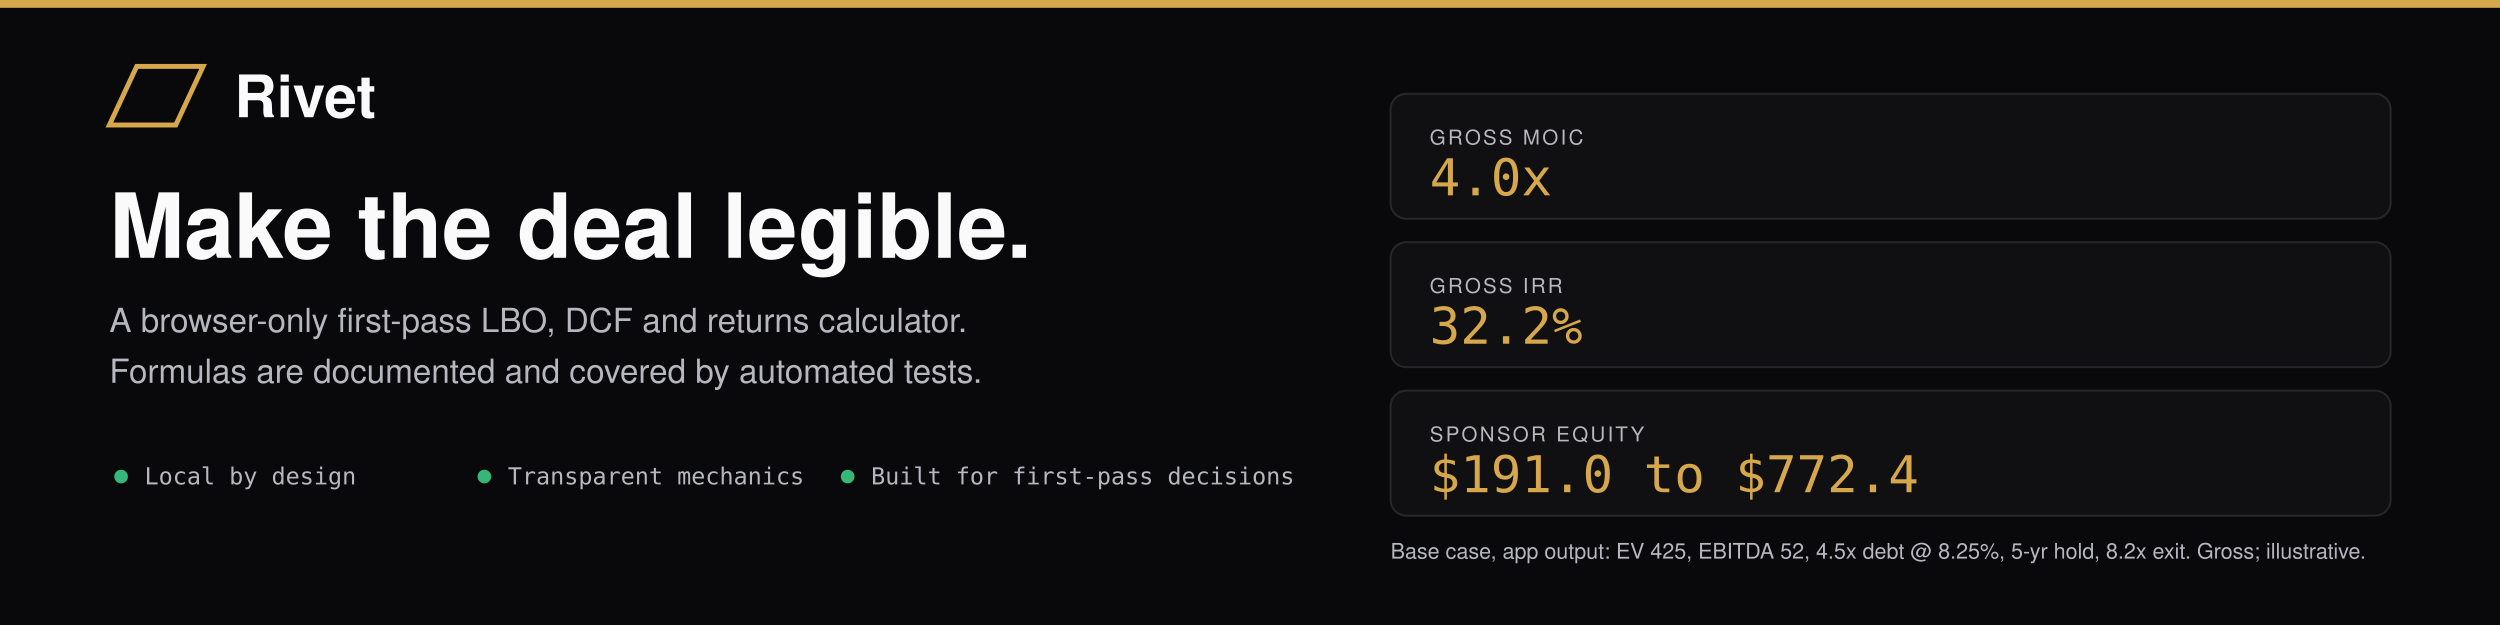
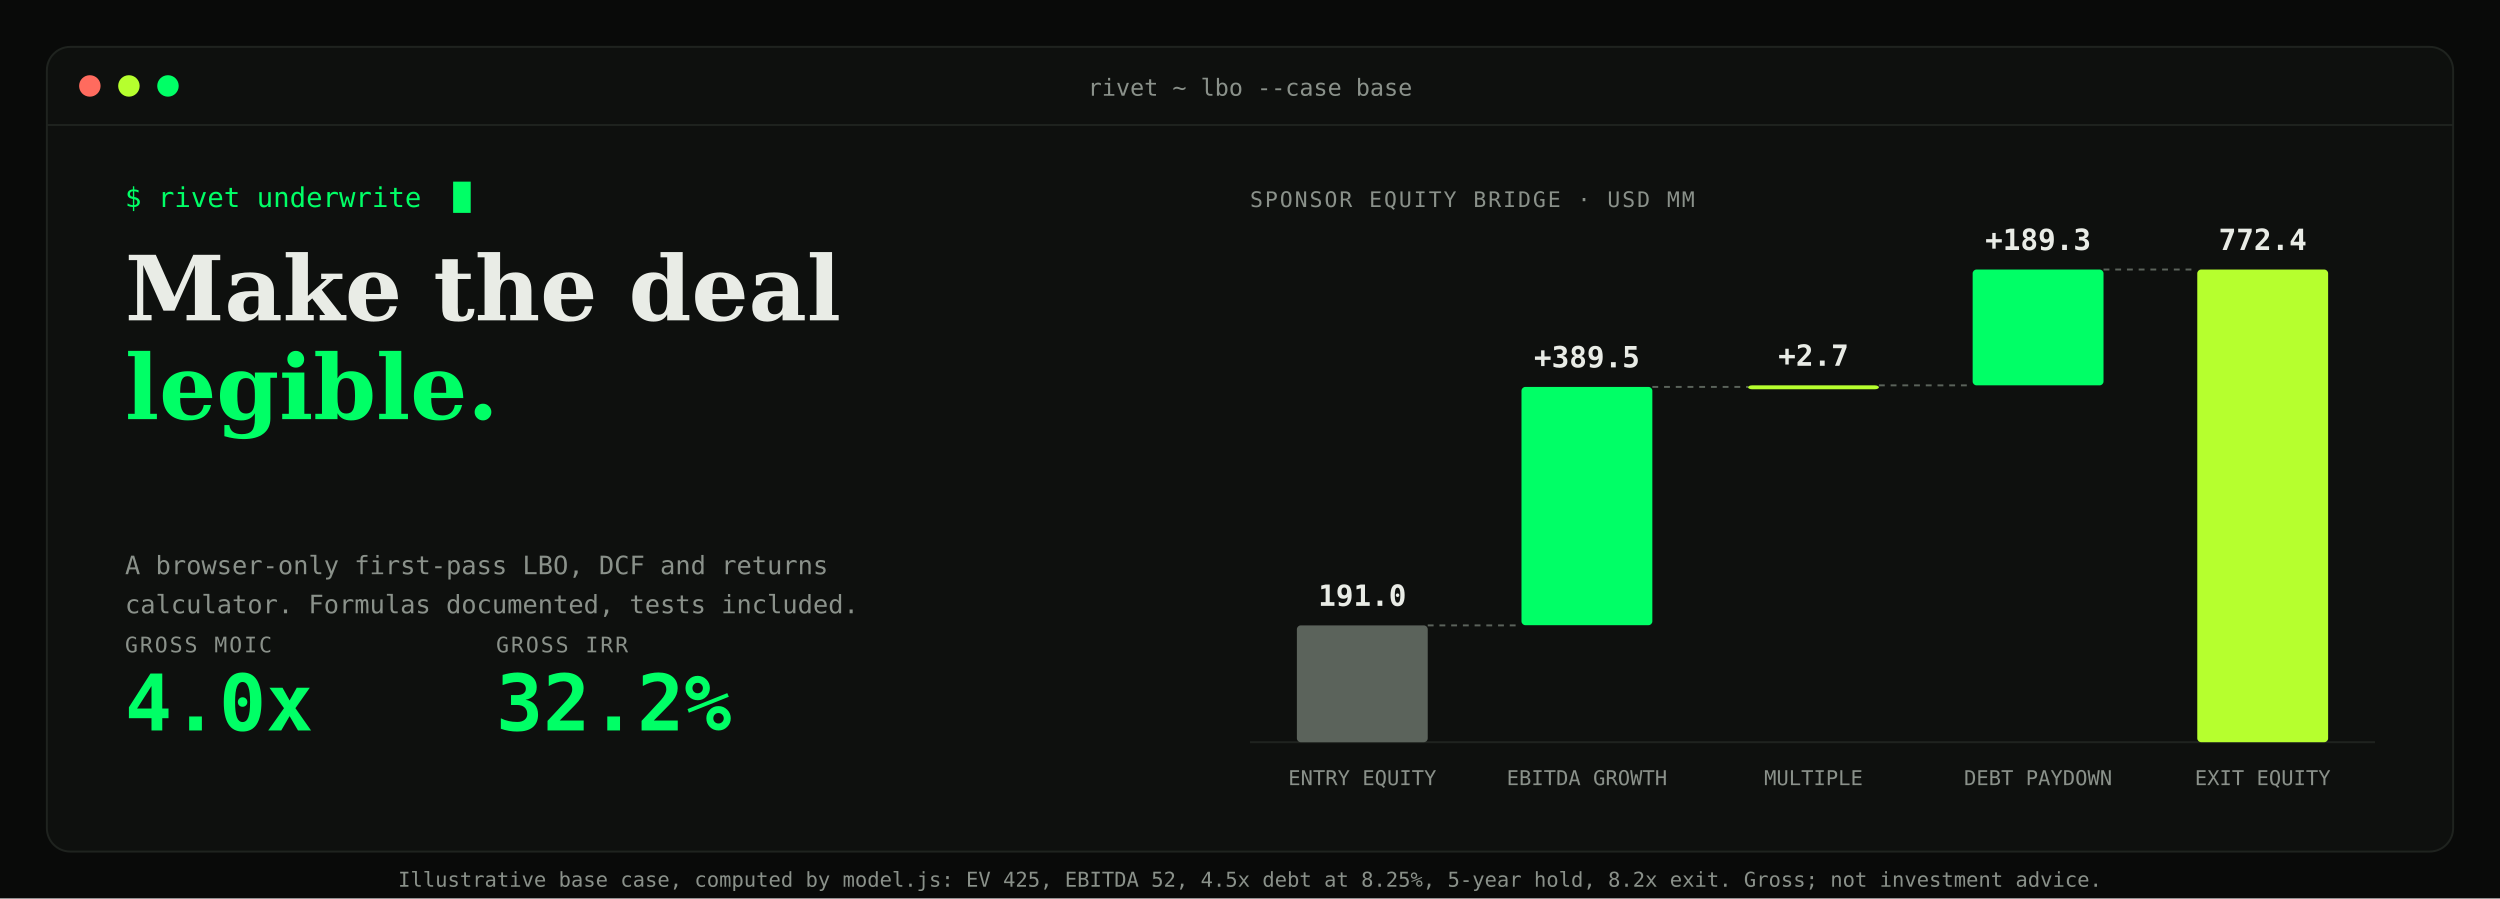
- <svg xmlns="http://www.w3.org/2000/svg" viewBox="0 0 1280 320" width="1280" height="320" role="img" aria-labelledby="t d">
-   <rect width="1280" height="320" fill="#09090b" />
-   <rect x="0" y="0" width="1280" height="4" fill="#d6a84b" />
-   <path d="M56 64l14-30h34l-14 30z" fill="none" stroke="#d6a84b" stroke-width="2.5" />
-   <text x="120" y="60" font-family="IBM Plex Sans,-apple-system,Segoe UI,Helvetica,Arial,sans-serif" font-size="30" font-weight="600" fill="#fafafa" text-anchor="start" letter-spacing="0">Rivet</text>
-   <text x="56" y="132" font-family="IBM Plex Sans,-apple-system,Segoe UI,Helvetica,Arial,sans-serif" font-size="46" font-weight="600" fill="#fafafa" text-anchor="start" letter-spacing="0">Make the deal legible.</text>
-   <text x="56" y="170" font-family="IBM Plex Sans,-apple-system,Segoe UI,Helvetica,Arial,sans-serif" font-size="17" font-weight="400" fill="#b7b7c0" text-anchor="start" letter-spacing="0">A browser-only first-pass LBO, DCF and returns calculator.</text>
-   <text x="56" y="196" font-family="IBM Plex Sans,-apple-system,Segoe UI,Helvetica,Arial,sans-serif" font-size="17" font-weight="400" fill="#b7b7c0" text-anchor="start" letter-spacing="0">Formulas are documented and covered by automated tests.</text>
-   <circle cx="62" cy="244" r="3.5" fill="#35b779" />
-   <text x="74" y="248" font-family="DM Mono,ui-monospace,SFMono-Regular,Menlo,Consolas,monospace" font-size="12" font-weight="400" fill="#b7b7c0" text-anchor="start" letter-spacing="0">Local by design</text>
-   <circle cx="248" cy="244" r="3.5" fill="#35b779" />
-   <text x="260" y="248" font-family="DM Mono,ui-monospace,SFMono-Regular,Menlo,Consolas,monospace" font-size="12" font-weight="400" fill="#b7b7c0" text-anchor="start" letter-spacing="0">Transparent mechanics</text>
-   <circle cx="434" cy="244" r="3.5" fill="#35b779" />
-   <text x="446" y="248" font-family="DM Mono,ui-monospace,SFMono-Regular,Menlo,Consolas,monospace" font-size="12" font-weight="400" fill="#b7b7c0" text-anchor="start" letter-spacing="0">Built for first-pass decisions</text>
-   <rect x="712" y="48" width="512" height="64" rx="8" fill="#101012" stroke="#27272a" stroke-width="1" />
-   <text x="732" y="74" font-family="IBM Plex Sans,-apple-system,Segoe UI,Helvetica,Arial,sans-serif" font-size="10.5" font-weight="500" fill="#b7b7c0" text-anchor="start" letter-spacing="1.2">GROSS MOIC</text>
-   <text x="732" y="100" font-family="DM Mono,ui-monospace,SFMono-Regular,Menlo,Consolas,monospace" font-size="26" font-weight="500" fill="#d6a84b" text-anchor="start" letter-spacing="0">4.0x</text>
-   <rect x="712" y="124" width="512" height="64" rx="8" fill="#101012" stroke="#27272a" stroke-width="1" />
-   <text x="732" y="150" font-family="IBM Plex Sans,-apple-system,Segoe UI,Helvetica,Arial,sans-serif" font-size="10.5" font-weight="500" fill="#b7b7c0" text-anchor="start" letter-spacing="1.2">GROSS IRR</text>
-   <text x="732" y="176" font-family="DM Mono,ui-monospace,SFMono-Regular,Menlo,Consolas,monospace" font-size="26" font-weight="500" fill="#d6a84b" text-anchor="start" letter-spacing="0">32.2%</text>
-   <rect x="712" y="200" width="512" height="64" rx="8" fill="#101012" stroke="#27272a" stroke-width="1" />
-   <text x="732" y="226" font-family="IBM Plex Sans,-apple-system,Segoe UI,Helvetica,Arial,sans-serif" font-size="10.5" font-weight="500" fill="#b7b7c0" text-anchor="start" letter-spacing="1.2">SPONSOR EQUITY</text>
-   <text x="732" y="252" font-family="DM Mono,ui-monospace,SFMono-Regular,Menlo,Consolas,monospace" font-size="26" font-weight="500" fill="#d6a84b" text-anchor="start" letter-spacing="0">$191.0 to $772.4</text>
-   <text x="712" y="286" font-family="IBM Plex Sans,-apple-system,Segoe UI,Helvetica,Arial,sans-serif" font-size="11" font-weight="400" fill="#b7b7c0" text-anchor="start" letter-spacing="0">Base case, app output: EV 425, EBITDA 52, 4.5x debt @ 8.25%, 5-yr hold, 8.2x exit. Gross; illustrative.</text>
+ <svg xmlns="http://www.w3.org/2000/svg" viewBox="0 0 1280 460" width="1280" height="460" role="img" aria-labelledby="t d">
+   <style>text{font-family:'DejaVu Sans Mono',Menlo,Consolas,monospace}.serif{font-family:Georgia,'DejaVu Serif',serif}.b0{transform-box:fill-box;transform-origin:50% 100%;animation:k0 10s ease-in-out infinite}@keyframes k0{0%,80.0%{transform:scaleY(1);opacity:1}83.0%{transform:scaleY(0);opacity:.2}92.0%,100%{transform:scaleY(1);opacity:1}}.b1{transform-box:fill-box;transform-origin:50% 100%;animation:k1 10s ease-in-out infinite}@keyframes k1{0%,80.7%{transform:scaleY(1);opacity:1}83.7%{transform:scaleY(0);opacity:.2}92.7%,100%{transform:scaleY(1);opacity:1}}.b2{transform-box:fill-box;transform-origin:50% 100%;animation:k2 10s ease-in-out infinite}@keyframes k2{0%,81.4%{transform:scaleY(1);opacity:1}84.4%{transform:scaleY(0);opacity:.2}93.4%,100%{transform:scaleY(1);opacity:1}}.b3{transform-box:fill-box;transform-origin:50% 100%;animation:k3 10s ease-in-out infinite}@keyframes k3{0%,82.1%{transform:scaleY(1);opacity:1}85.1%{transform:scaleY(0);opacity:.2}94.1%,100%{transform:scaleY(1);opacity:1}}.b4{transform-box:fill-box;transform-origin:50% 100%;animation:k4 10s ease-in-out infinite}@keyframes k4{0%,82.8%{transform:scaleY(1);opacity:1}85.8%{transform:scaleY(0);opacity:.2}94.8%,100%{transform:scaleY(1);opacity:1}}.cur{animation:blink 1.2s steps(1) infinite}@keyframes blink{50%{opacity:0}}@media (prefers-reduced-motion:reduce){*{animation:none!important}}</style>
+   <rect width="1280" height="460" fill="#090A09" />
+   <rect x="24" y="24" width="1232" height="412" rx="12" fill="#0E100E" stroke="#1F231F" />
+   <path d="M24 64H1256" stroke="#1F231F" />
+   <circle cx="46" cy="44" r="5.5" fill="#FF6B5E" />
+   <circle cx="66" cy="44" r="5.5" fill="#B6FF2E" />
+   <circle cx="86" cy="44" r="5.5" fill="#00FF66" />
+   <text x="640" y="49" font-size="12" fill="#8A918A" text-anchor="middle">rivet ~ lbo --case base</text>
+   <text x="64" y="106" font-size="14" fill="#00FF66">$ rivet underwrite</text>
+   <rect class="cur" x="232" y="93" width="9" height="16" fill="#00FF66" />
+   <text class="serif" x="64" y="164" font-size="46" font-weight="700" fill="#E9ECE6" style="font-family:Georgia,'DejaVu Serif',serif">Make the deal</text>
+   <text class="serif" x="64" y="214.6" font-size="46" font-weight="700" fill="#00FF66" style="font-family:Georgia,'DejaVu Serif',serif">legible.</text>
+   <text x="64" y="294" font-size="13" fill="#8A918A">A browser-only first-pass LBO, DCF and returns</text>
+   <text x="64" y="314" font-size="13" fill="#8A918A">calculator. Formulas documented, tests included.</text>
+   <text x="64" y="334" font-size="11" letter-spacing="1" fill="#8A918A">GROSS MOIC</text>
+   <text x="64" y="374" font-size="40" font-weight="700" fill="#00FF66">4.0x</text>
+   <text x="254" y="334" font-size="11" letter-spacing="1" fill="#8A918A">GROSS IRR</text>
+   <text x="254" y="374" font-size="40" font-weight="700" fill="#00FF66">32.2%</text>
+   <text x="640" y="106" font-size="11" letter-spacing="1" fill="#8A918A">SPONSOR EQUITY BRIDGE · USD MM</text>
+   <line x1="640" y1="380" x2="1216" y2="380" stroke="#1F231F" />
+   <line x1="731" y1="320.2" x2="779" y2="320.2" stroke="#5B635B" stroke-width="1" stroke-dasharray="3 3" />
+   <line x1="846" y1="198.1" x2="895" y2="198.1" stroke="#5B635B" stroke-width="1" stroke-dasharray="3 3" />
+   <line x1="962" y1="197.3" x2="1010" y2="197.3" stroke="#5B635B" stroke-width="1" stroke-dasharray="3 3" />
+   <line x1="1077" y1="138.0" x2="1125" y2="138.0" stroke="#5B635B" stroke-width="1" stroke-dasharray="3 3" />
+   <rect class="b0" x="664" y="320.2" width="67" height="59.8" rx="2" fill="#5B635B" />
+   <rect class="b1" x="779" y="198.1" width="67" height="122.0" rx="2" fill="#00FF66" />
+   <rect class="b2" x="895" y="197.3" width="67" height="2.0" rx="2" fill="#B6FF2E" />
+   <rect class="b3" x="1010" y="138.0" width="67" height="59.3" rx="2" fill="#00FF66" />
+   <rect class="b4" x="1125" y="138.0" width="67" height="242.0" rx="2" fill="#B6FF2E" />
+   <text x="697.5" y="310.2" font-size="15" font-weight="700" fill="#E9ECE6" text-anchor="middle">191.0</text>
+   <text x="697.5" y="402" font-size="10.5" fill="#8A918A" text-anchor="middle">ENTRY EQUITY</text>
+   <text x="812.5" y="188.1" font-size="15" font-weight="700" fill="#E9ECE6" text-anchor="middle">+389.5</text>
+   <text x="812.5" y="402" font-size="10.5" fill="#8A918A" text-anchor="middle">EBITDA GROWTH</text>
+   <text x="928.5" y="187.3" font-size="15" font-weight="700" fill="#E9ECE6" text-anchor="middle">+2.7</text>
+   <text x="928.5" y="402" font-size="10.5" fill="#8A918A" text-anchor="middle">MULTIPLE</text>
+   <text x="1043.5" y="128.0" font-size="15" font-weight="700" fill="#E9ECE6" text-anchor="middle">+189.3</text>
+   <text x="1043.5" y="402" font-size="10.5" fill="#8A918A" text-anchor="middle">DEBT PAYDOWN</text>
+   <text x="1158.5" y="128.0" font-size="15" font-weight="700" fill="#E9ECE6" text-anchor="middle">772.4</text>
+   <text x="1158.5" y="402" font-size="10.5" fill="#8A918A" text-anchor="middle">EXIT EQUITY</text>
+   <text x="640" y="454" font-size="10.5" fill="#8A918A" text-anchor="middle">Illustrative base case, computed by model.js: EV 425, EBITDA 52, 4.5x debt at 8.25%, 5-year hold, 8.2x exit. Gross; not investment advice.</text>
</svg>
